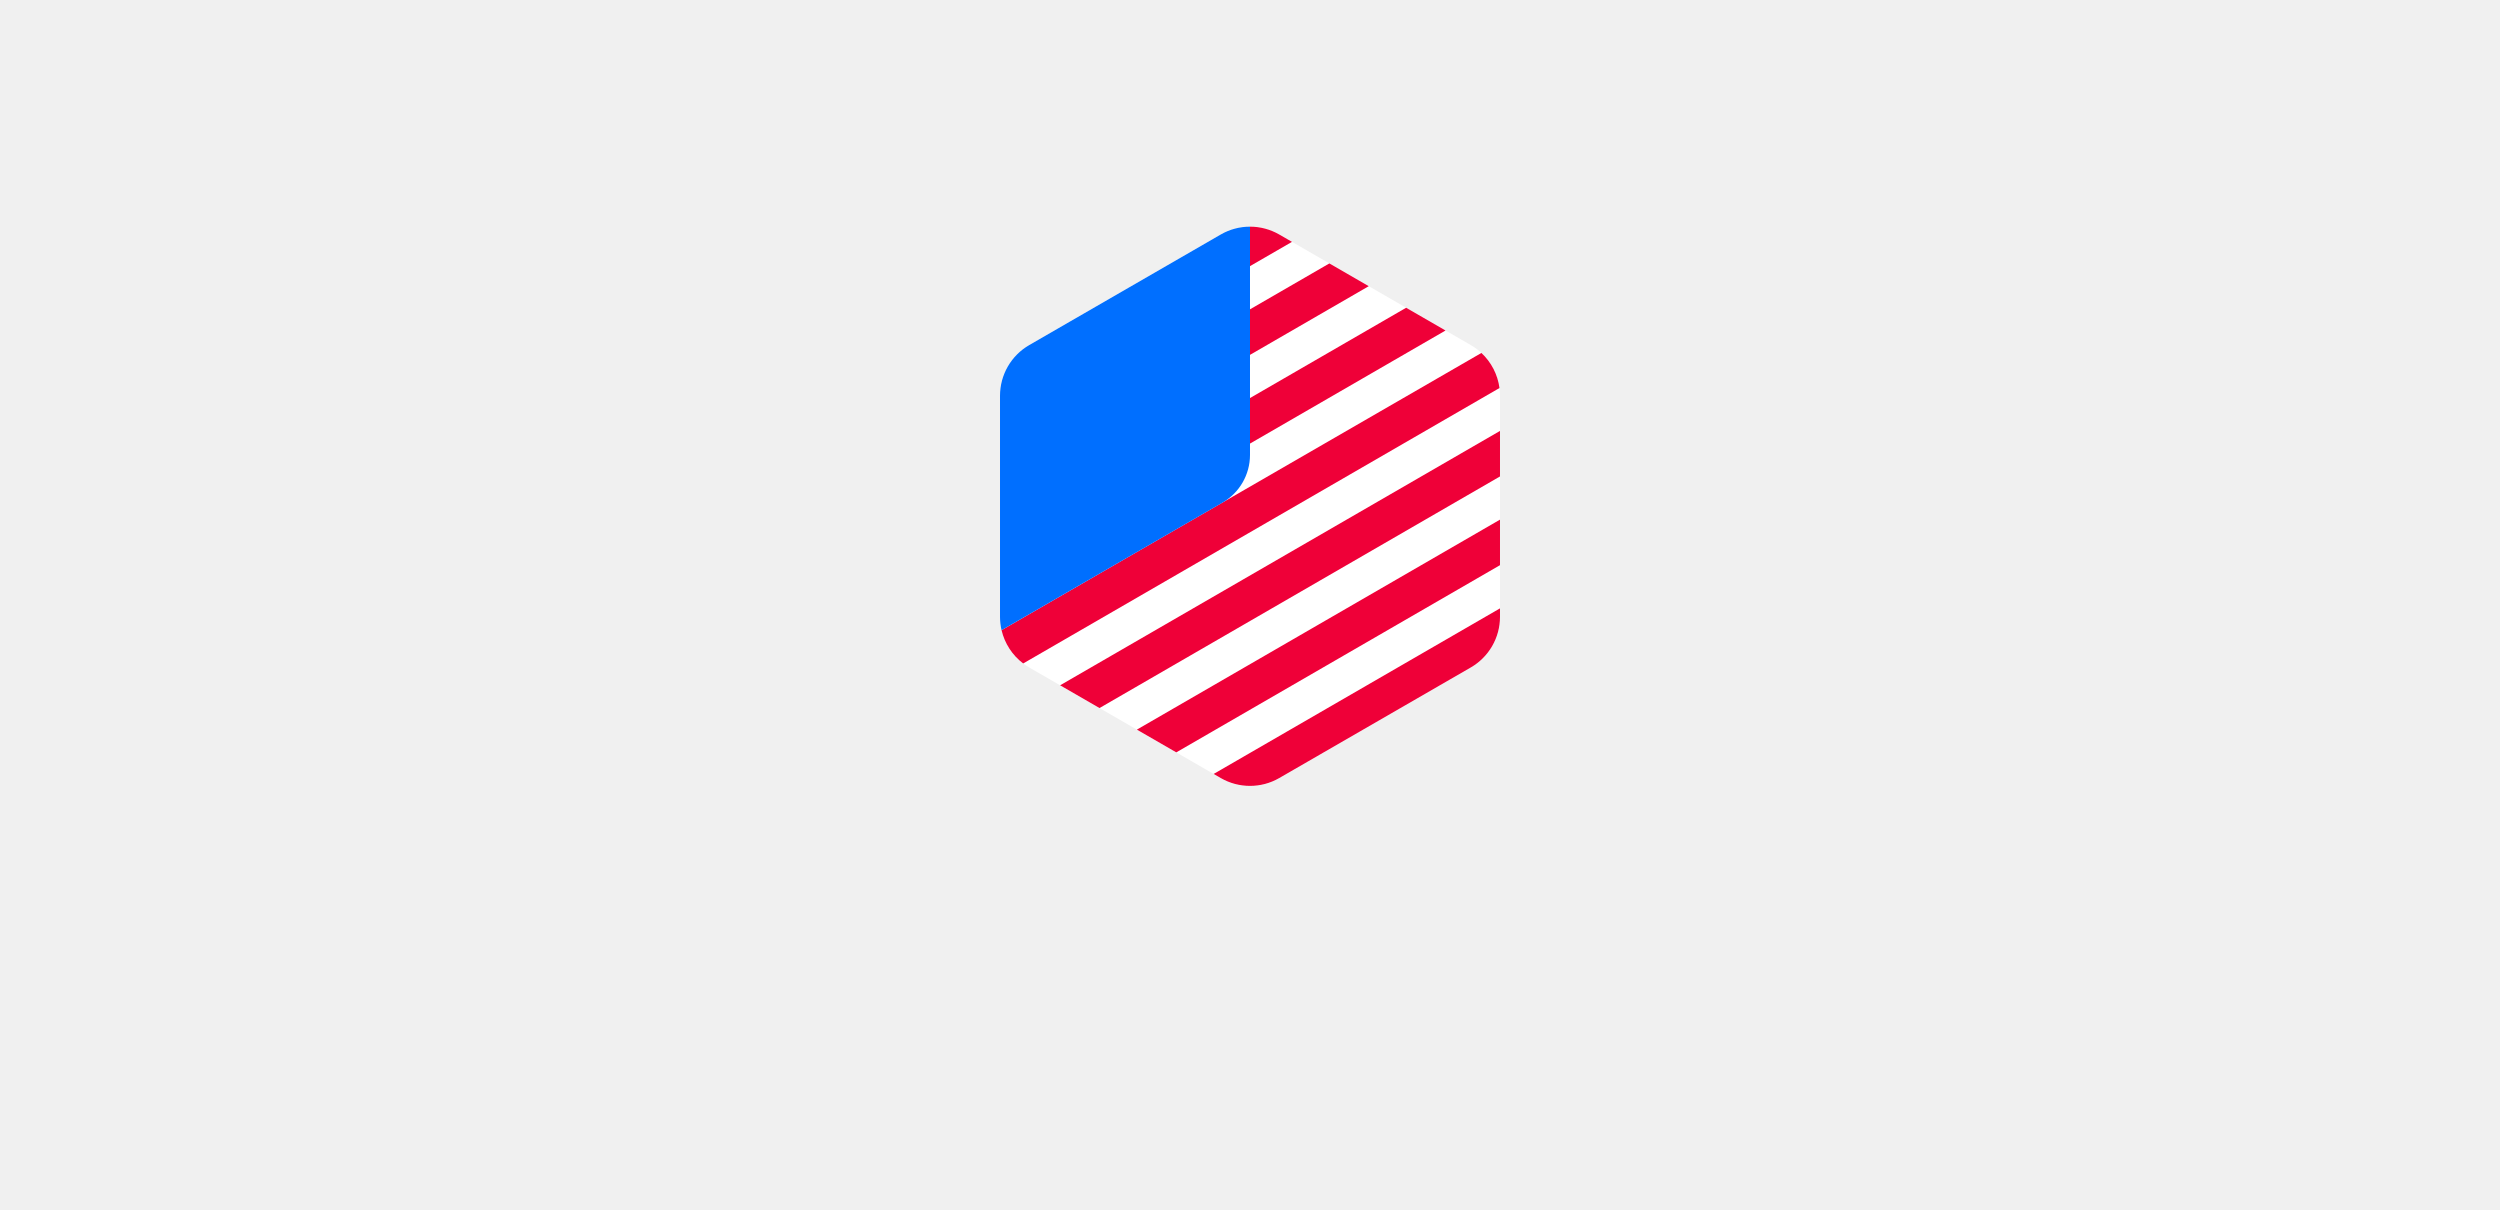
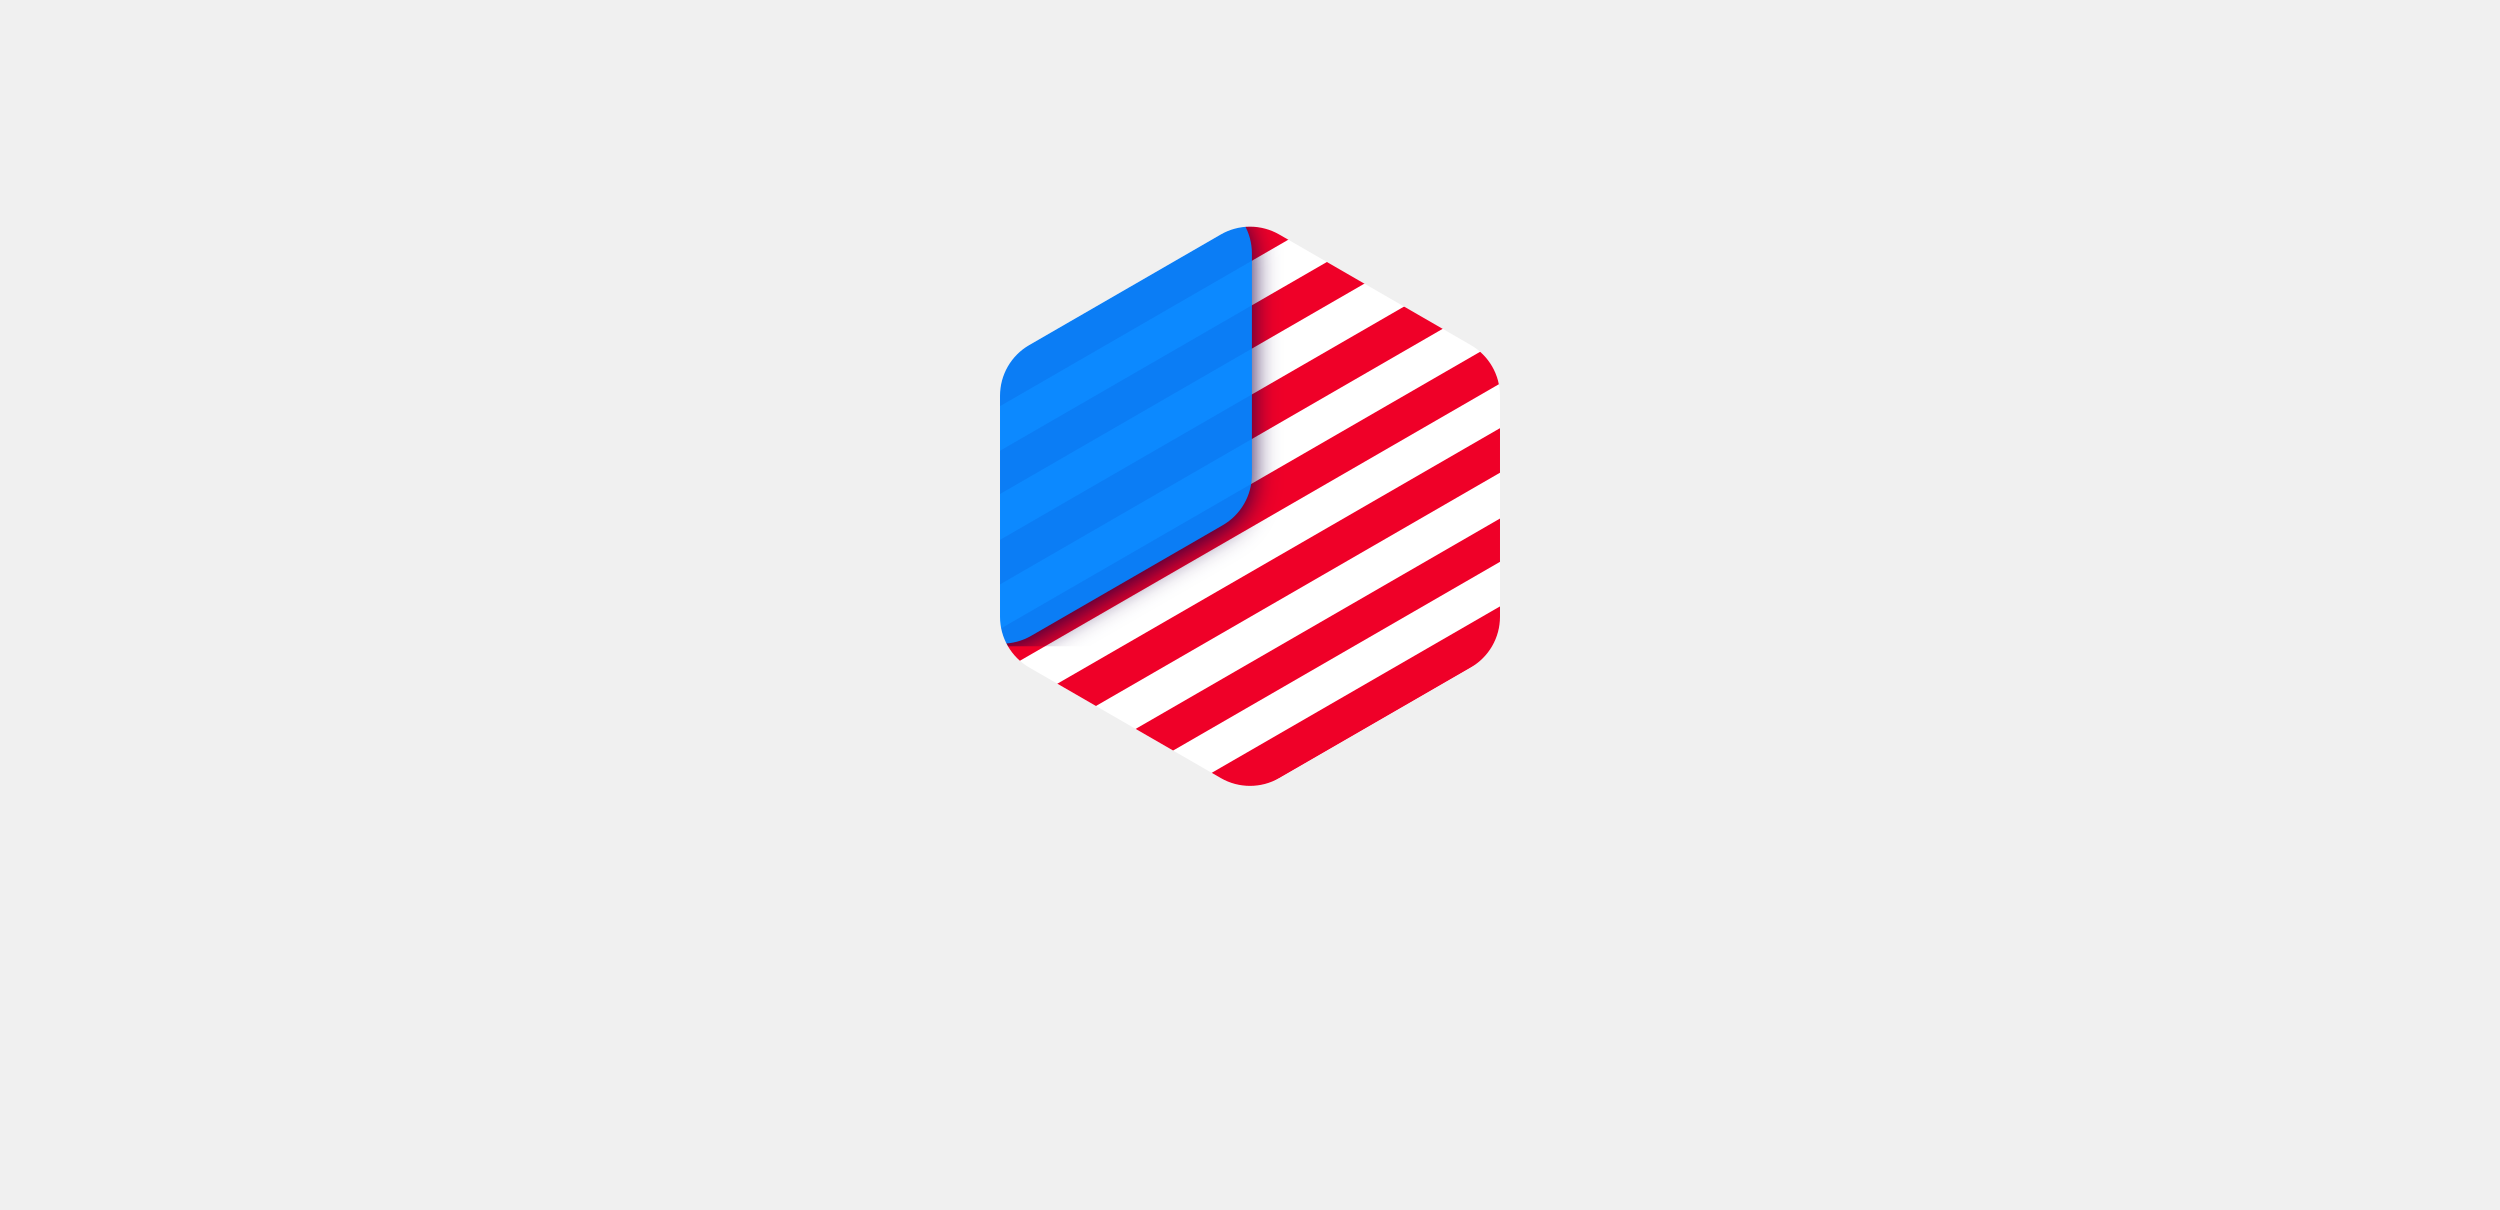
<svg xmlns="http://www.w3.org/2000/svg" width="558" height="270" viewBox="0 0 558 270" fill="none">
  <g clip-path="url(#clip0_63_1926)">
-     <path d="M272.478 52.335C276.514 50.005 281.486 50.005 285.521 52.335L328.276 77.02C332.312 79.35 334.798 83.656 334.798 88.315V137.685C334.798 142.344 332.312 146.65 328.276 148.98L285.521 173.665C281.486 175.995 276.514 175.995 272.478 173.665L229.724 148.98C225.688 146.65 223.202 142.344 223.202 137.685V88.315C223.202 83.656 225.688 79.35 229.724 77.02L272.478 52.335Z" fill="white" />
-     <path d="M279 79.204L305.508 63.874L296.714 58.797L279 69.041V79.204Z" fill="#EF0038" />
-     <path d="M288.372 53.981L285.521 52.335C283.504 51.17 281.252 50.588 279 50.588V59.401L288.372 53.981Z" fill="#EF0038" />
-     <path d="M223.545 140.656L278.972 99.022L279 88.844L313.85 68.691L322.643 73.767L278.972 99.022L223.545 140.656L330.651 78.777C332.853 80.83 334.288 83.597 334.686 86.606L228.374 148.085C225.937 146.241 224.235 143.605 223.545 140.656Z" fill="#EF0038" />
-     <path d="M334.798 96.181V88.287L334.798 88.316V137.685C334.798 142.344 332.312 146.65 328.276 148.98L285.521 173.665C281.486 175.995 276.514 175.995 272.479 173.665L270.886 172.746L334.798 135.786V126.146L262.544 167.929L253.751 162.852L334.798 115.984V106.343L245.409 158.036L236.615 152.959L334.798 96.181Z" fill="#EF0038" />
-     <path d="M229.724 77.02C225.688 79.35 223.202 83.656 223.202 88.315V137.685C223.202 138.698 223.32 139.694 223.545 140.657L272.848 112.192C276.655 109.994 279 105.932 279 101.536L279 50.588C276.749 50.588 274.498 51.17 272.481 52.334C272.48 52.334 272.479 52.335 272.478 52.335L229.724 77.02Z" fill="#006FFF" />
+     <g clip-path="url(#clip1_63_1926)">
+       <g clip-path="url(#clip2_63_1926)">
+         <path d="M272.478 52.335C276.514 50.005 281.486 50.005 285.521 52.335L328.276 77.02C332.312 79.35 334.798 83.656 334.798 88.315V137.685C334.798 142.344 332.312 146.65 328.276 148.98L285.521 173.665C281.486 175.995 276.514 175.995 272.478 173.665L229.724 148.98C225.688 146.65 223.202 142.344 223.202 137.685V88.315C223.202 83.656 225.688 79.35 229.724 77.02L272.478 52.335Z" fill="white" />
+       </g>
+       <mask id="mask0_63_1926" style="mask-type:alpha" maskUnits="userSpaceOnUse" x="216" y="50" width="126" height="126">
+         <g clip-path="url(#clip3_63_1926)">
+           <path d="M272.478 52.335C276.514 50.005 281.486 50.005 285.521 52.335L328.276 77.02C332.312 79.35 334.798 83.656 334.798 88.315V137.685C334.798 142.344 332.312 146.65 328.276 148.98L285.521 173.665C281.486 175.995 276.514 175.995 272.478 173.665L229.724 148.98C225.688 146.65 223.202 142.344 223.202 137.685V88.315C223.202 83.656 225.688 79.35 229.724 77.02L272.478 52.335Z" fill="white" />
+         </g>
+       </mask>
+       <g mask="url(#mask0_63_1926)">
+         <rect x="305.628" y="33.121" width="8.613" height="126" transform="rotate(60 305.628 33.121)" fill="#EF0028" />
+         <rect x="357.185" y="122.42" width="8.613" height="126" transform="rotate(60 357.185 122.42)" fill="#EF0028" />
+         <rect x="348.694" y="107.714" width="8.367" height="126" transform="rotate(60 348.694 107.714)" fill="#EF0028" />
+         <rect x="339.958" y="92.582" width="8.613" height="126" transform="rotate(60 339.958 92.5825)" fill="#EF0028" />
+         <rect x="331.468" y="77.877" width="8.367" height="126" transform="rotate(60 331.468 77.877)" fill="#EF0028" />
+         <rect x="314.241" y="48.04" width="8.367" height="126" transform="rotate(60 314.241 48.0396)" fill="#EF0028" />
+         <rect x="322.855" y="62.958" width="8.613" height="126" transform="rotate(60 322.855 62.9583)" fill="#EF0028" />
+         <g opacity="0.95" clip-path="url(#clip4_63_1926)" filter="url(#filter0_d_63_1926)">
+           <path d="M217.107 20.589C221.143 18.259 226.115 18.259 230.15 20.589L272.905 45.274C276.941 47.604 279.427 51.91 279.427 56.569L279.427 105.938C279.427 110.598 276.941 114.904 272.905 117.234L230.15 141.919C226.115 144.249 221.143 144.249 217.107 141.919L174.352 117.234C170.317 114.904 167.831 110.598 167.831 105.938L167.831 56.569C167.831 51.91 170.317 47.604 174.352 45.274L217.107 20.589Z" fill="#0083FF" />
+         </g>
+       </g>
+     </g>
  </g>
  <defs>
+     <filter id="filter0_d_63_1926" x="154.723" y="13.332" width="137.813" height="137.813" filterUnits="userSpaceOnUse" color-interpolation-filters="sRGB">
+       <feFlood flood-opacity="0" result="BackgroundImageFix" />
+       <feColorMatrix in="SourceAlpha" type="matrix" values="0 0 0 0 0 0 0 0 0 0 0 0 0 0 0 0 0 0 127 0" result="hardAlpha" />
+       <feOffset dy="0.984" />
+       <feGaussianBlur stdDeviation="2.953" />
+       <feColorMatrix type="matrix" values="0 0 0 0 0.117 0 0 0 0 0 0 0 0 0 0.263 0 0 0 1 0" />
+       <feBlend mode="color-burn" in2="BackgroundImageFix" result="effect1_dropShadow_63_1926" />
+       <feBlend mode="normal" in="SourceGraphic" in2="effect1_dropShadow_63_1926" result="shape" />
+     </filter>
    <clipPath id="clip0_63_1926">
      <rect width="126" height="126" fill="white" transform="translate(216 50)" />
    </clipPath>
+     <clipPath id="clip1_63_1926">
+       <rect width="126" height="126" fill="white" transform="translate(216 50)" />
+     </clipPath>
+     <clipPath id="clip2_63_1926">
+       <rect width="126" height="126" fill="white" transform="translate(216 50)" />
+     </clipPath>
+     <clipPath id="clip3_63_1926">
+       <rect width="126" height="126" fill="white" transform="translate(216 50)" />
+     </clipPath>
+     <clipPath id="clip4_63_1926">
+       <rect width="126" height="126" fill="white" transform="translate(160.629 18.2539)" />
+     </clipPath>
  </defs>
</svg>
